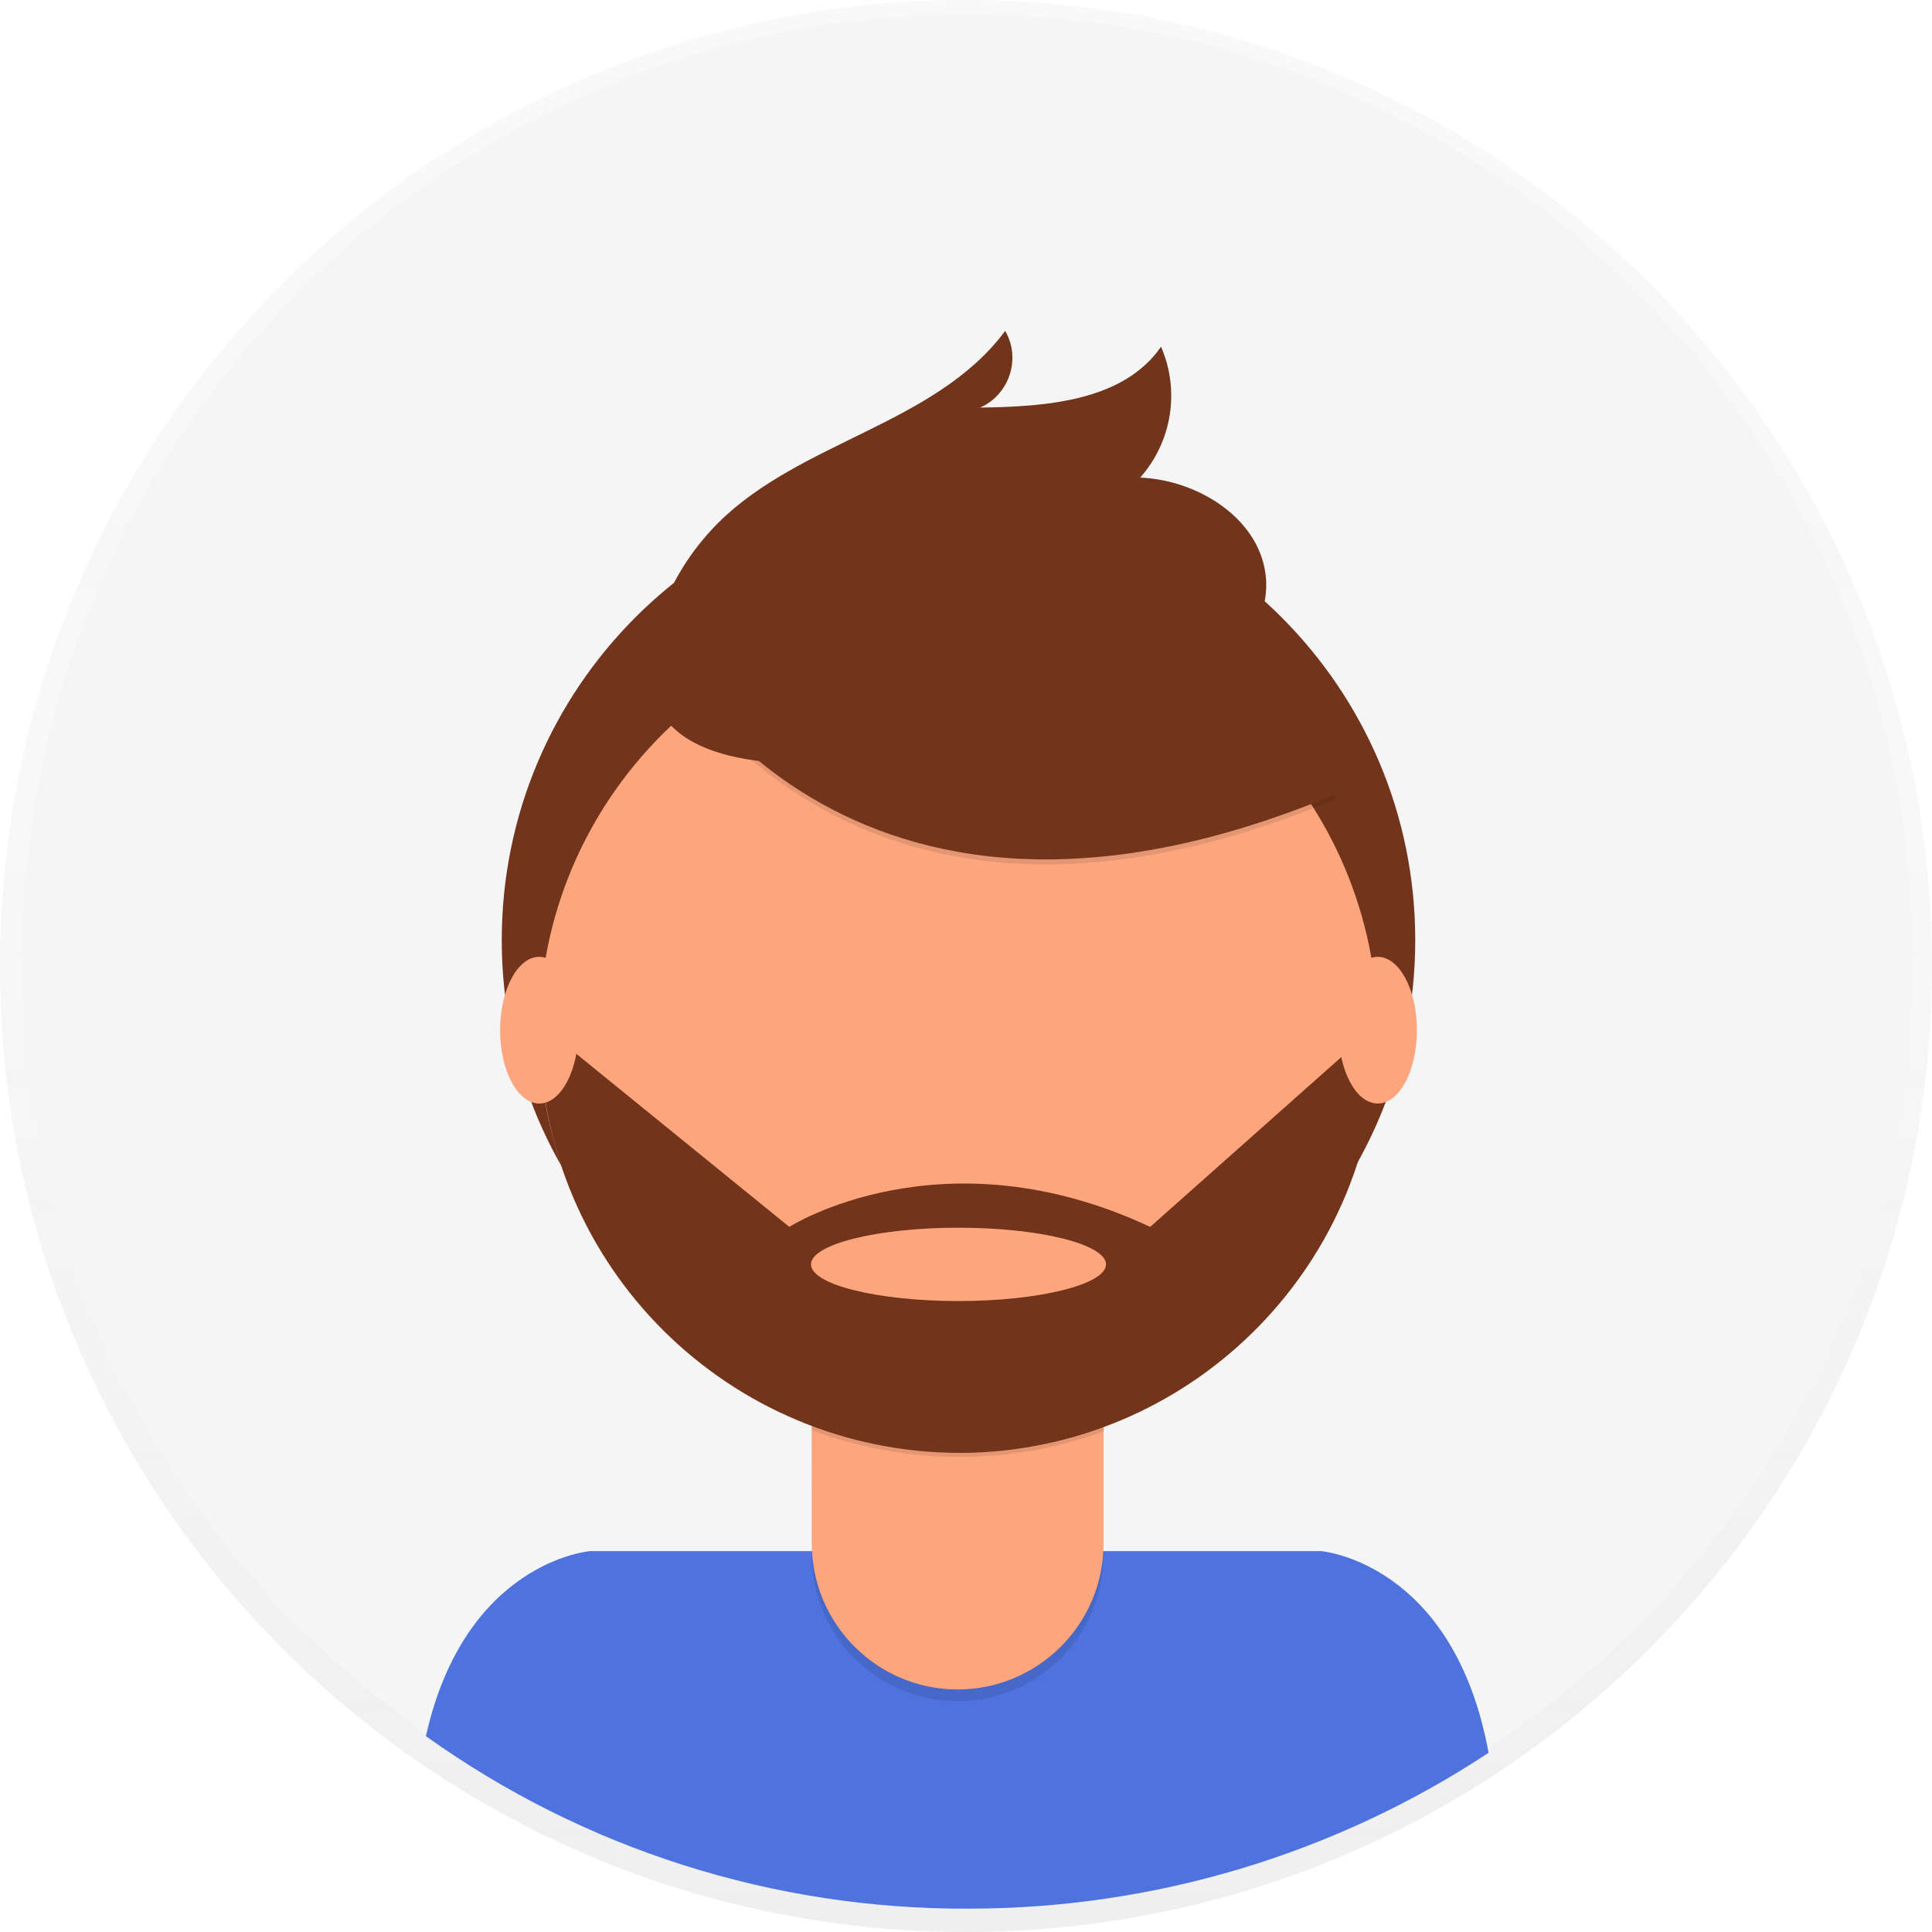
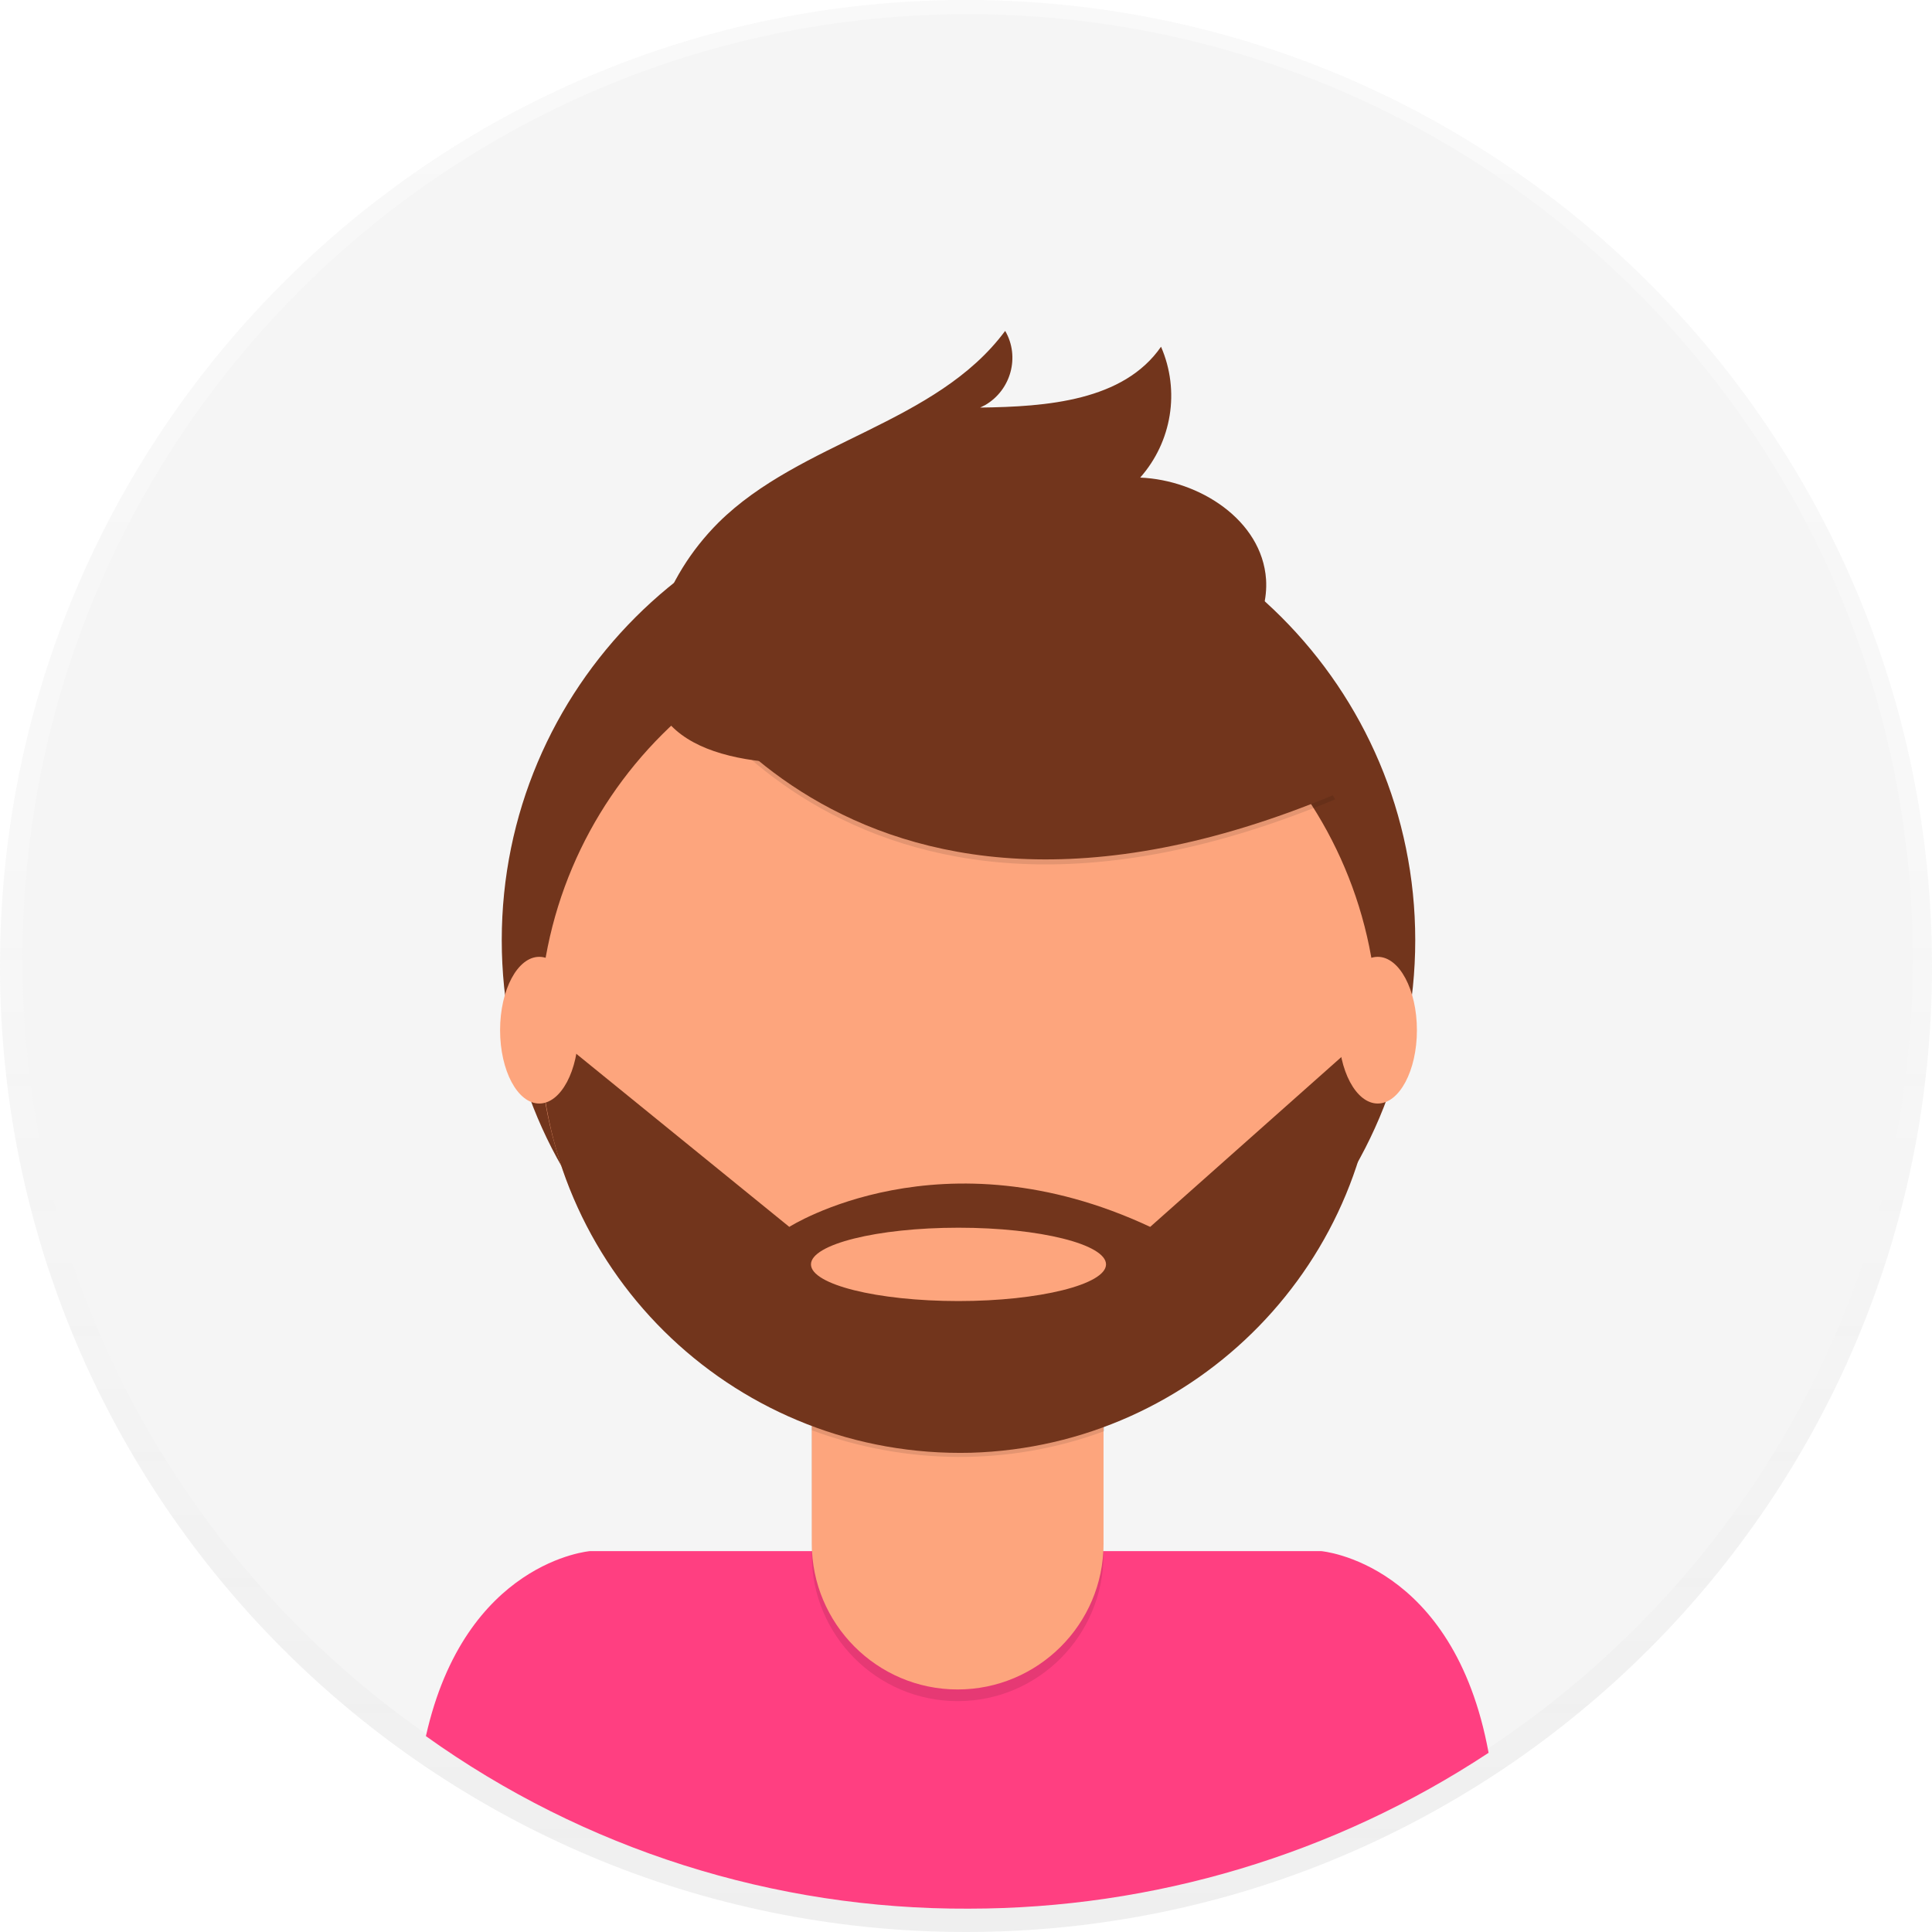
<svg xmlns="http://www.w3.org/2000/svg" version="1.1" id="_x38_8ce59e9-c4b8-4d1d-9d7a-ce0190159aa8" x="0px" y="0px" viewBox="0 0 231.8 231.8" style="enable-background:new 0 0 231.8 231.8;" xml:space="preserve">
  <style type="text/css">
	.st0{opacity:0.5;}
	.st1{fill:url(#SVGID_1_);}
	.st2{fill:#F5F5F5;}
- 	.st3{fill:#4E73DF;}
+ 	.st3{fill:#ff3f81;}
	.st4{fill:#72351C;}
	.st5{opacity:0.1;enable-background:new    ;}
	.st6{fill:#FDA57D;}
</style>
  <g class="st0">
    <linearGradient id="SVGID_1_" gradientUnits="userSpaceOnUse" x1="115.89" y1="526.22" x2="115.89" y2="758" gradientTransform="matrix(1 0 0 -1 0 758)">
      <stop offset="0" style="stop-color:#808080;stop-opacity:0.25" />
      <stop offset="0.54" style="stop-color:#808080;stop-opacity:0.12" />
      <stop offset="1" style="stop-color:#808080;stop-opacity:0.1" />
    </linearGradient>
    <circle class="st1" cx="115.9" cy="115.9" r="115.9" />
  </g>
  <circle class="st2" cx="116.1" cy="115.1" r="113.4" />
  <path class="st3" d="M116.2,229c22.2,0,43.9-6.5,62.4-18.7c-4.2-22.9-20.1-24.2-20.1-24.2H70.8c0,0-15,1.2-19.7,22.2  C70.1,221.9,92.9,229.1,116.2,229z" />
  <circle class="st4" cx="115" cy="112.8" r="54.8" />
  <path class="st5" d="M97.3,158.4h35.1l0,0v28.1c0,9.7-7.8,17.6-17.5,17.6c0,0,0,0,0,0l0,0c-9.7,0-17.5-7.9-17.5-17.5L97.3,158.4  L97.3,158.4z" />
  <path class="st6" d="M100.7,157.1h28.4c1.9,0,3.3,1.5,3.3,3.4v24.7c0,9.7-7.9,17.5-17.5,17.5l0,0c-9.7,0-17.5-7.9-17.5-17.5v-24.7  C97.3,158.6,98.8,157.1,100.7,157.1L100.7,157.1z" />
  <path class="st5" d="M97.4,171.6c11.3,4.2,23.8,4.3,35.1,0.1v-4.3H97.4V171.6z" />
  <circle class="st6" cx="115" cy="123.7" r="50.3" />
  <path class="st5" d="M79.2,77.9c0,0,21.2,43,81,18l-13.9-21.8l-24.7-8.9L79.2,77.9z" />
  <path class="st4" d="M79.2,77.3c0,0,21.2,43,81,18l-13.9-21.8l-24.7-8.9L79.2,77.3z" />
  <path class="st4" d="M79,74.4c1.4-4.4,3.9-8.4,7.2-11.7c9.9-9.8,26.1-11.8,34.4-23c1.8,3.1,0.7,7.1-2.4,8.9  c-0.2,0.1-0.4,0.2-0.6,0.3c8-0.1,17.2-0.8,21.7-7.3c2.3,5.3,1.3,11.4-2.5,15.7c7.1,0.3,14.6,5.1,15.1,12.2c0.3,4.7-2.6,9.1-6.5,11.9  s-8.5,3.9-13.1,4.9C118.8,89.2,70.3,101.6,79,74.4z" />
  <path class="st4" d="M165.3,124.1H164L138,147.2c-25-11.7-43.3,0-43.3,0l-27.2-22.1l-2.7,0.3c0.8,27.8,23.9,49.6,51.7,48.9  C143.6,173.5,165.3,151.3,165.3,124.1L165.3,124.1z M115,156.1c-9.8,0-17.7-2-17.7-4.4s7.9-4.4,17.7-4.4s17.7,2,17.7,4.4  S124.7,156.1,115,156.1L115,156.1z" />
  <ellipse class="st6" cx="64.7" cy="123.6" rx="4.7" ry="8.8" />
  <ellipse class="st6" cx="165.3" cy="123.6" rx="4.7" ry="8.8" />
</svg>
